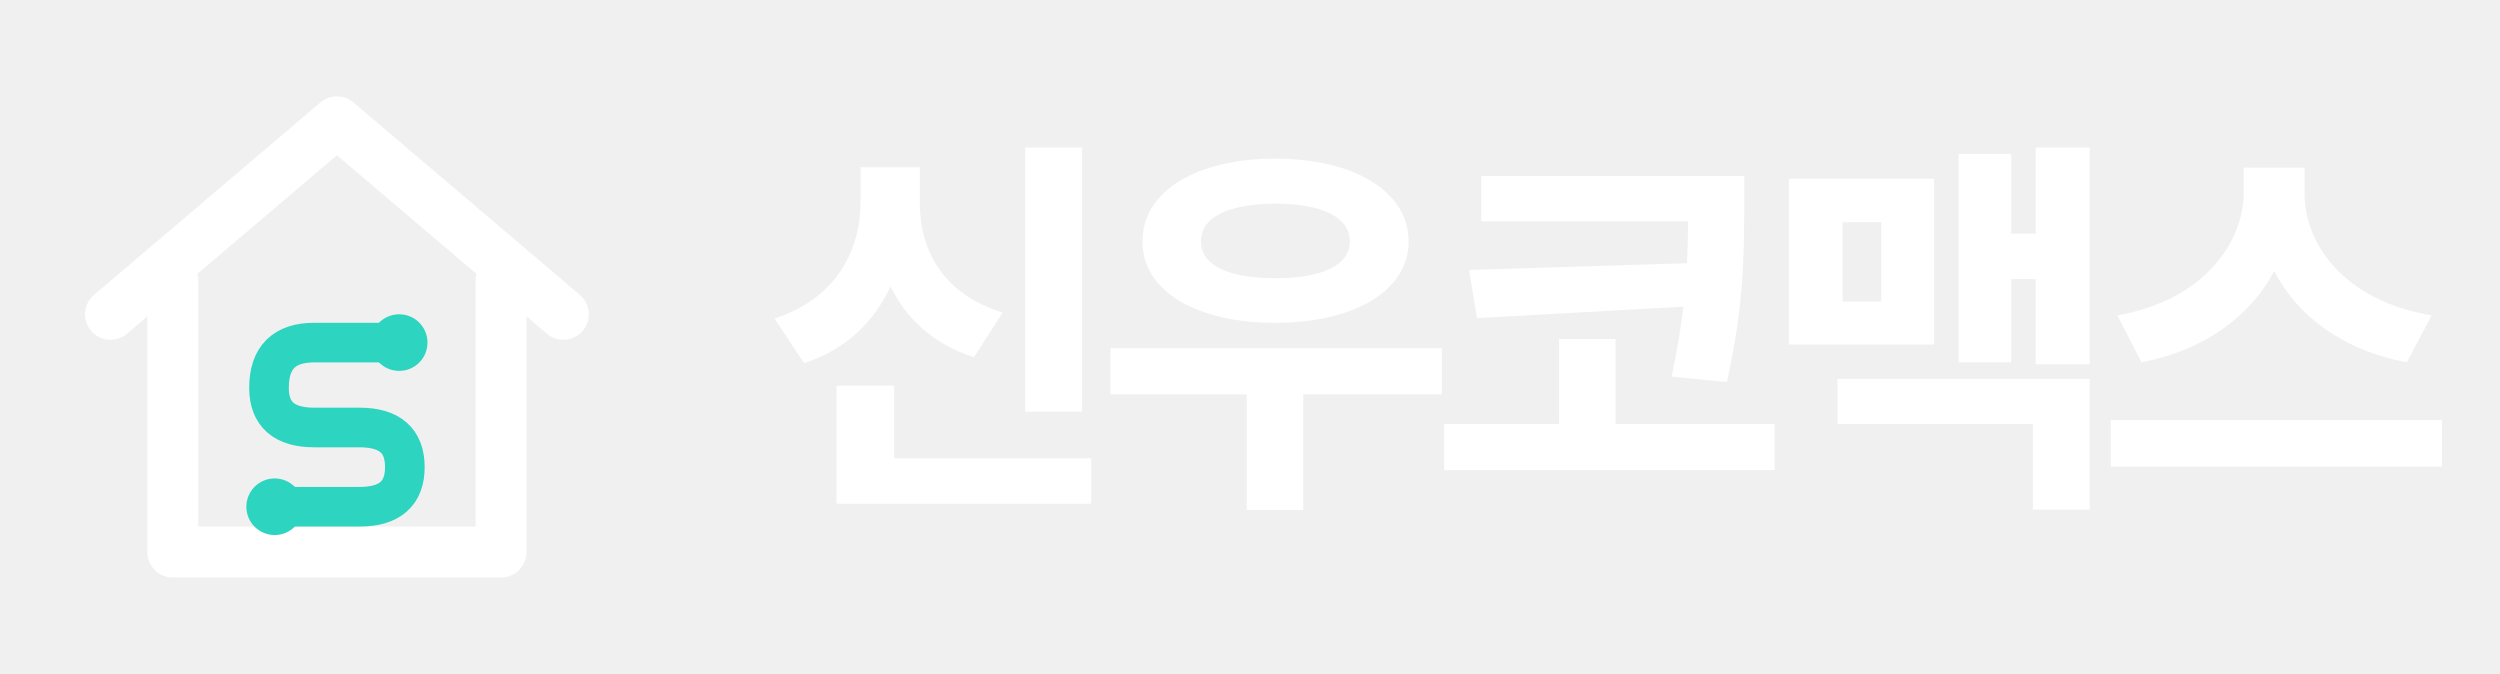
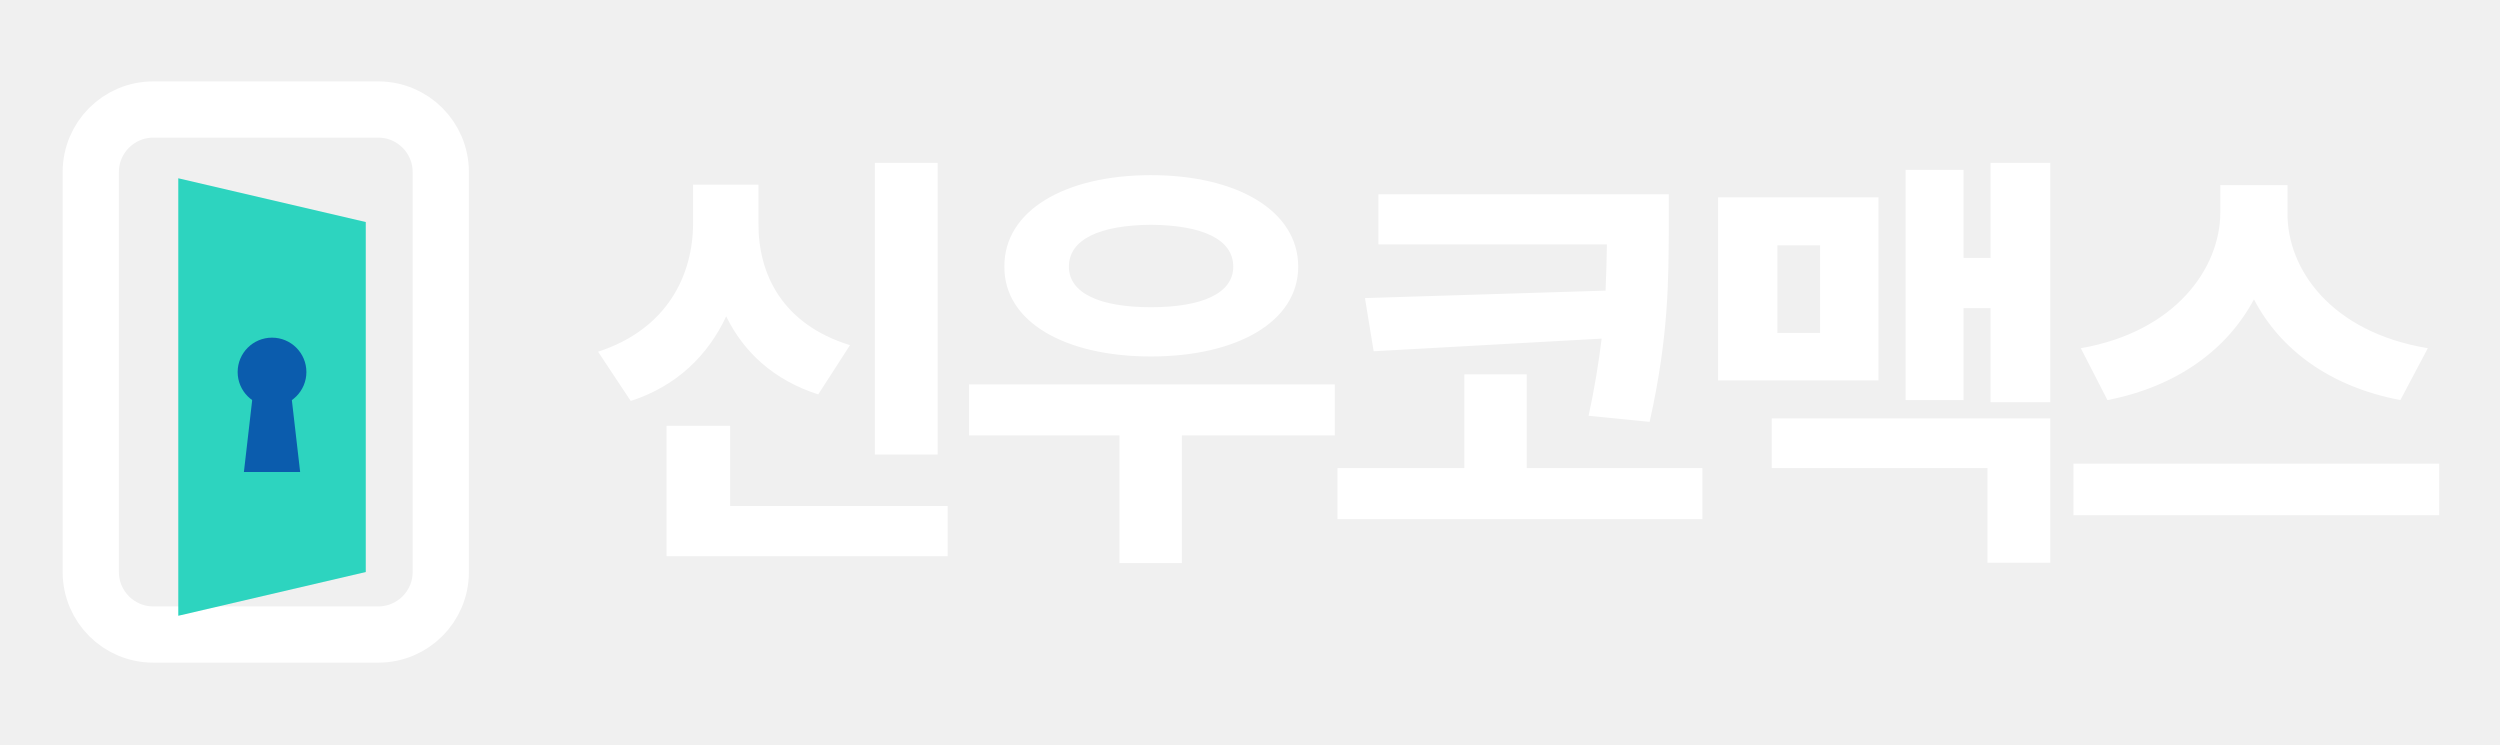
- <svg xmlns="http://www.w3.org/2000/svg" viewBox="0 0 371 100" width="371" height="100">
-   <g transform="translate(8 8) scale(0.84)">
-     <path d="M10 46 L50 12 L90 46" fill="none" stroke="#ffffff" stroke-width="9" stroke-linecap="round" stroke-linejoin="round" />
-     <path d="M21 40 V88 H79 V40" fill="none" stroke="#ffffff" stroke-width="9" stroke-linecap="round" stroke-linejoin="round" />
-     <path d="M61 51 H46 Q38 51 38 59 Q38 66 46 66 H54 Q62 66 62 73 Q62 80 54 80 H39" fill="none" stroke="#2dd4bf" stroke-width="7" stroke-linecap="round" stroke-linejoin="round" />
-     <circle cx="61" cy="51" r="5" fill="#2dd4bf" />
-     <circle cx="39" cy="80" r="5" fill="#2dd4bf" />
+ <svg xmlns="http://www.w3.org/2000/svg" viewBox="0 0 336 100" width="336" height="100">
+   <g transform="translate(-6.28 8) scale(0.84)">
+     <rect x="22" y="8" width="56" height="84" rx="10" fill="none" stroke="#ffffff" stroke-width="9" />
+     <path d="M36 19 L66 26 V82 L36 89 Z" fill="#2dd4bf" />
+     <circle cx="51" cy="50" r="5.5" fill="#0b5cad" />
+     <path d="M48 53 H54 L55.5 66 H46.5 Z" fill="#0b5cad" />
  </g>
-   <path d="M160.58 21.89L152.14 21.89L152.14 61.09L160.58 61.09ZM161.93 68.01L132.69 68.01L132.69 57.23L124.14 57.23L124.14 74.75L161.93 74.75ZM136.50 29.98L136.50 24.82L127.71 24.82L127.71 29.98C127.71 36.89 124.31 44.22 114.94 47.27L119.33 53.89C125.57 51.87 129.73 47.71 132.16 42.52C134.51 47.32 138.52 51.07 144.53 53.01L148.80 46.39C139.66 43.57 136.44 36.78 136.50 29.98ZM213.96 51.66L164.80 51.66L164.80 58.52L185.02 58.52L185.02 75.68L193.40 75.68L193.40 58.52L213.96 58.52ZM189.24 23.54C177.64 23.54 169.49 28.34 169.55 35.84C169.49 43.22 177.64 47.91 189.24 47.91C200.84 47.91 209.04 43.22 209.04 35.84C209.04 28.34 200.84 23.54 189.24 23.54ZM189.24 30.21C196.15 30.27 200.31 32.15 200.31 35.84C200.31 39.41 196.15 41.29 189.24 41.29C182.38 41.29 178.22 39.41 178.22 35.84C178.22 32.15 182.38 30.27 189.24 30.21ZM258.85 26.11L219.82 26.11L219.82 32.85L250.53 32.85C250.50 34.76 250.44 36.81 250.35 39.06L218.01 40.06L219.18 47.21L249.82 45.51C249.44 48.64 248.89 52.07 248.07 55.88L256.27 56.70C258.91 44.92 258.79 37.19 258.85 30.74ZM263.36 62.91L239.75 62.91L239.75 50.31L231.37 50.31L231.37 62.91L214.32 62.91L214.32 69.77L263.36 69.77ZM310.12 21.89L302.09 21.89L302.09 34.67L298.46 34.67L298.46 22.83L290.67 22.83L290.67 53.77L298.46 53.77L298.46 41.41L302.09 41.41L302.09 54.06L310.12 54.06ZM310.12 56.23L272.68 56.23L272.68 62.91L301.68 62.91L301.68 75.63L310.12 75.63ZM287.03 26.52L265.47 26.52L265.47 51.13L287.03 51.13ZM273.44 32.97L279.18 32.97L279.18 44.75L273.44 44.75ZM342.00 28.63L342.00 24.88L332.97 24.88L332.97 28.63C332.92 36.02 327.00 44.57 314.22 46.80L317.80 53.77C327.35 51.92 334.00 46.80 337.49 40.23C340.94 46.86 347.56 51.95 357.17 53.77L360.86 46.80C347.80 44.63 341.94 36.13 342.00 28.63ZM362.39 62.32L313.23 62.32L313.23 69.24L362.39 69.24Z" fill="#ffffff" />
+   <path d="M126.02 21.89L117.58 21.89L117.58 61.09L126.02 61.09ZM127.37 68.01L98.13 68.01L98.13 57.23L89.58 57.23L89.58 74.75L127.37 74.75ZM101.94 29.98L101.94 24.82L93.15 24.82L93.15 29.98C93.15 36.89 89.75 44.22 80.38 47.27L84.77 53.89C91.01 51.87 95.17 47.71 97.60 42.52C99.95 47.32 103.96 51.07 109.97 53.01L114.24 46.39C105.10 43.57 101.88 36.78 101.94 29.98ZM179.40 51.66L130.24 51.66L130.24 58.52L150.46 58.52L150.46 75.68L158.84 75.68L158.84 58.52L179.40 58.52ZM154.68 23.54C143.08 23.54 134.93 28.34 134.99 35.84C134.93 43.22 143.08 47.91 154.68 47.91C166.28 47.91 174.48 43.22 174.48 35.84C174.48 28.34 166.28 23.54 154.68 23.54ZM154.68 30.21C161.59 30.27 165.75 32.15 165.75 35.84C165.75 39.41 161.59 41.29 154.68 41.29C147.82 41.29 143.66 39.41 143.66 35.84C143.66 32.15 147.82 30.27 154.68 30.21ZM224.29 26.11L185.26 26.11L185.26 32.85L215.97 32.85C215.94 34.76 215.88 36.81 215.79 39.06L183.45 40.06L184.62 47.21L215.26 45.51C214.88 48.64 214.33 52.07 213.51 55.88L221.71 56.70C224.35 44.92 224.23 37.19 224.29 30.74ZM228.80 62.91L205.19 62.91L205.19 50.31L196.81 50.31L196.81 62.91L179.76 62.91L179.76 69.77L228.80 69.77ZM275.56 21.89L267.53 21.89L267.53 34.67L263.90 34.67L263.90 22.83L256.11 22.83L256.11 53.77L263.90 53.77L263.90 41.41L267.53 41.41L267.53 54.06L275.56 54.06ZM275.56 56.23L238.12 56.23L238.12 62.91L267.12 62.91L267.12 75.63L275.56 75.63ZM252.47 26.52L230.91 26.52L230.91 51.13L252.47 51.13ZM238.88 32.97L244.62 32.97L244.62 44.75L238.88 44.75ZM307.44 28.63L307.44 24.88L298.41 24.88L298.41 28.63C298.36 36.02 292.44 44.57 279.66 46.80L283.24 53.77C292.79 51.92 299.44 46.80 302.93 40.23C306.38 46.86 313.00 51.95 322.61 53.77L326.30 46.80C313.24 44.63 307.38 36.13 307.44 28.63ZM327.83 62.32L278.67 62.32L278.67 69.24L327.83 69.24Z" fill="#ffffff" />
</svg>
